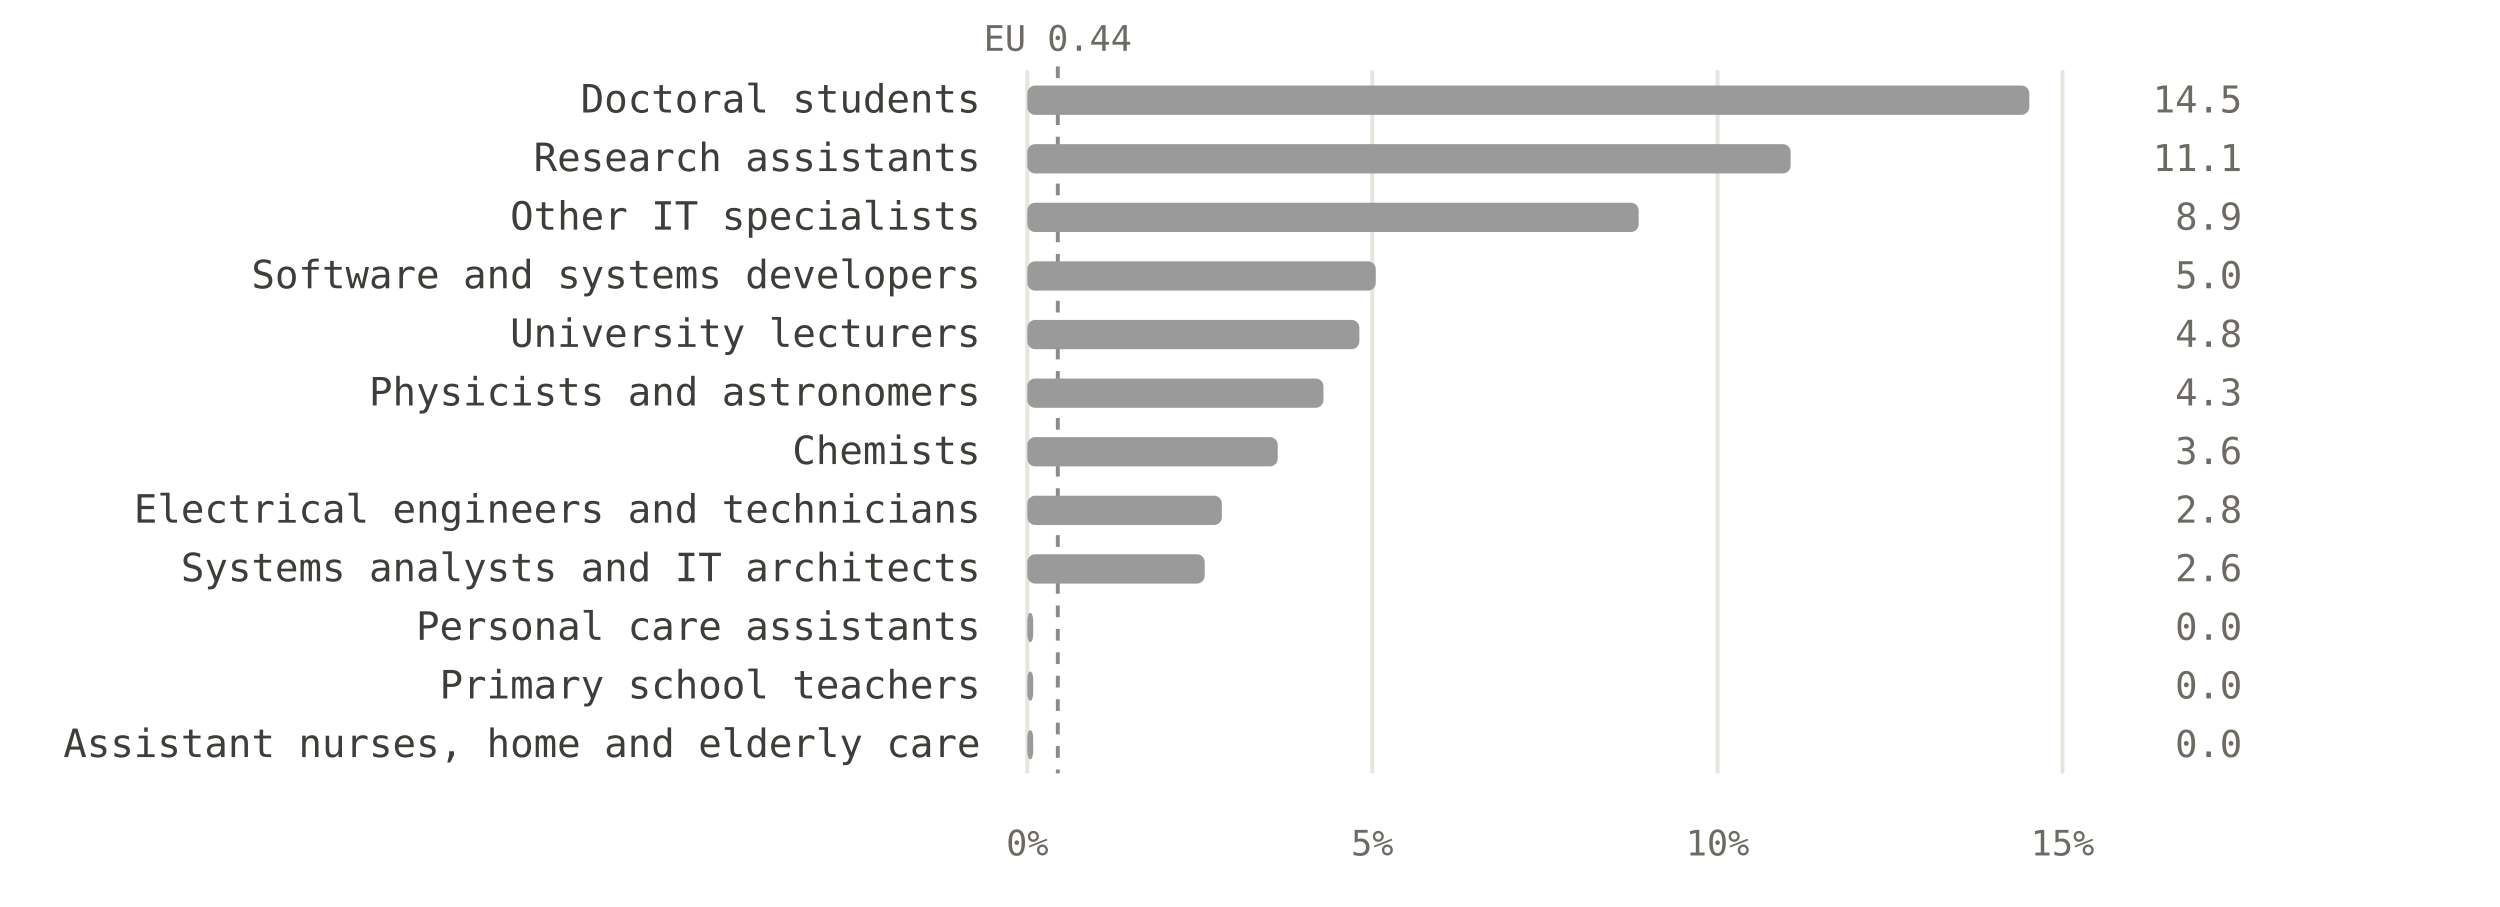
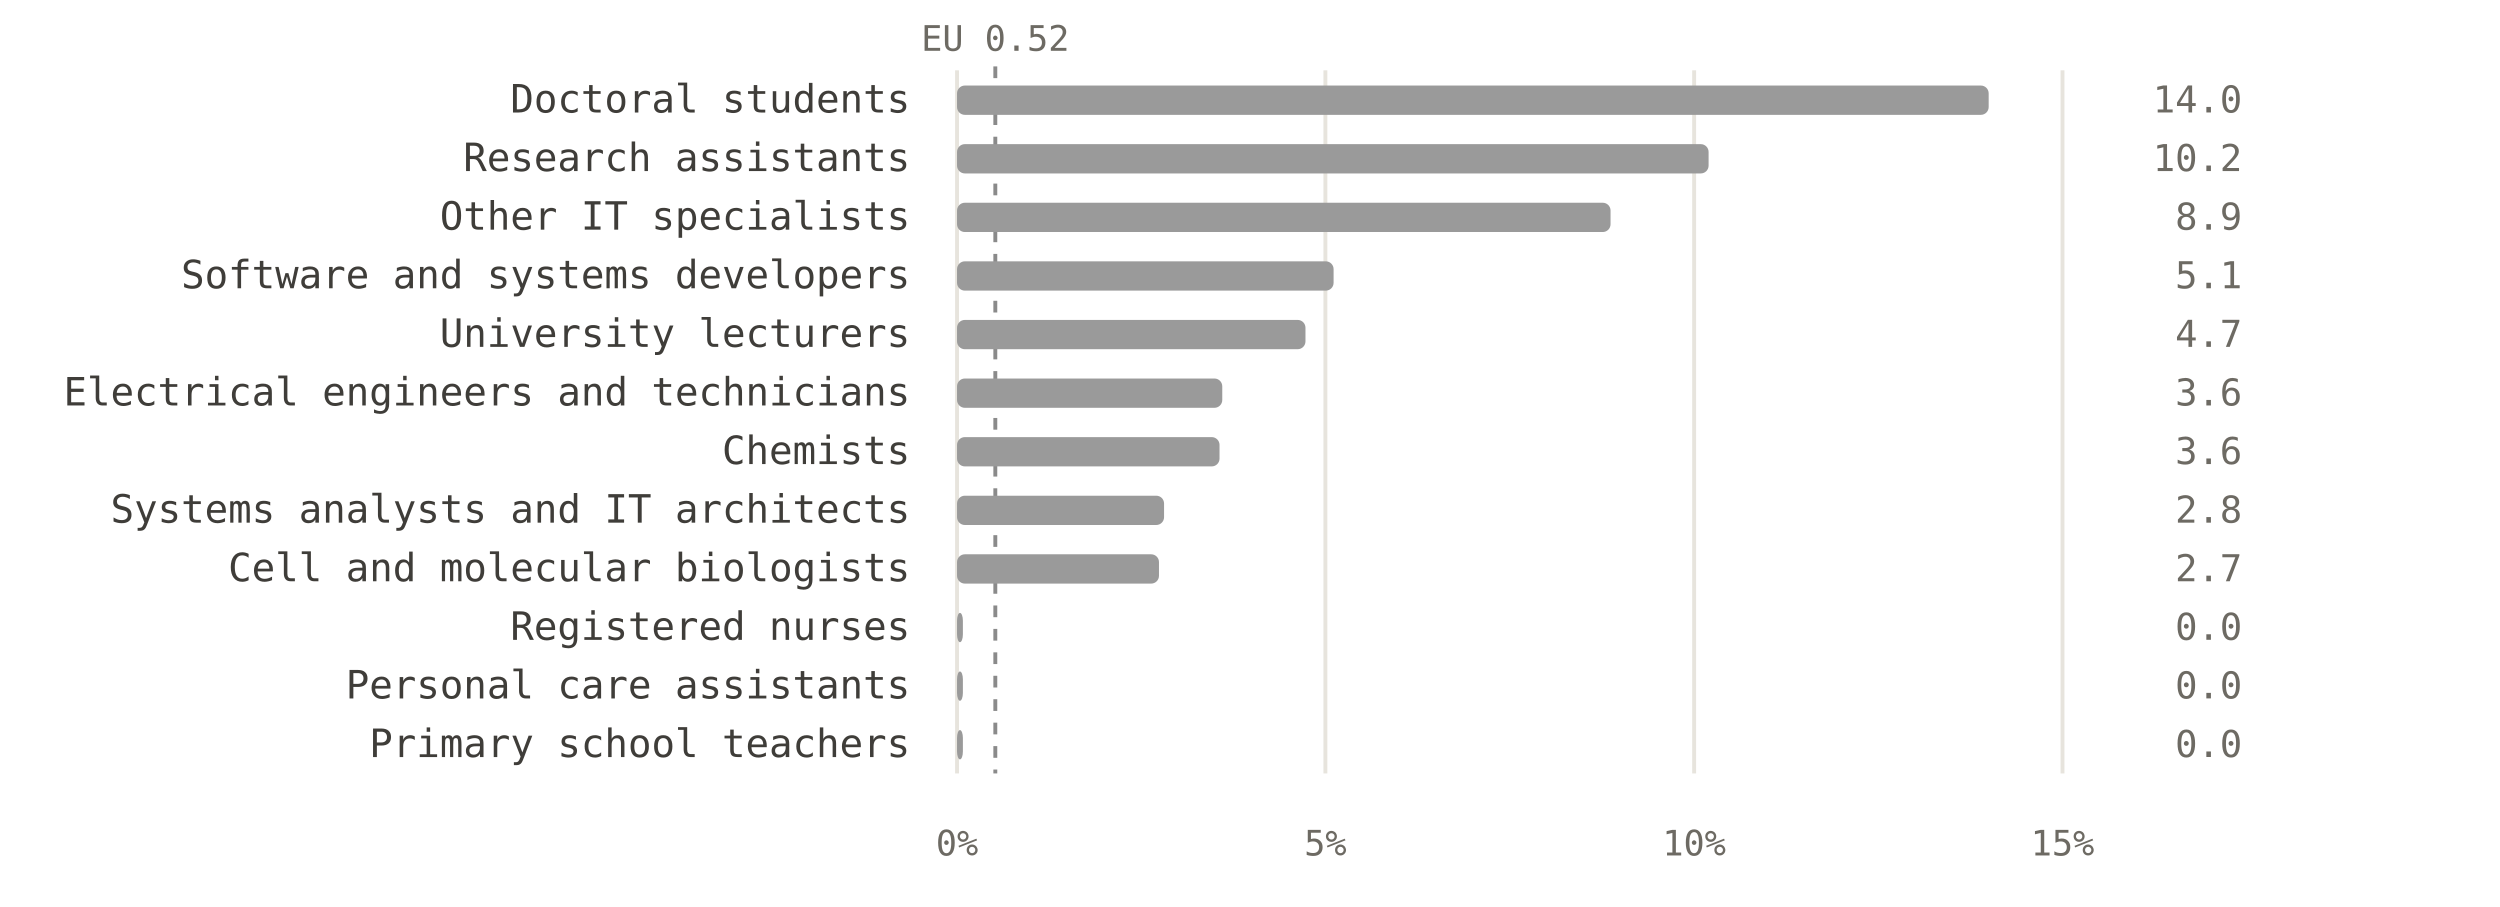
<svg xmlns="http://www.w3.org/2000/svg" class="rankchart barplot" viewBox="0 0 640 232" role="img" aria-label="Ranked bar chart, 12 countries, latest value with change since the previous wave">
  <style>:root{--c1:#0072b2;--c2:#d55e00;--c3:#009e73;--c4:#cc79a7;--ink:#161d2b}.rankchart{font-family:ui-monospace,Menlo,monospace}svg{background:#ffffff}.grid,.rowguide{stroke:#e7e4dd}.rowguide{opacity:.6}.meanline{stroke:#8a8a8a;stroke-dasharray:3 3}.meanlab,.tick{fill:#6d6a63;font-size:9px}.dname{fill:#3f3d39;font-size:10px}.dname.se{fill:#0072b2;font-weight:700}.dot{fill:#9a9a9a}.dot.se{fill:#0072b2}.bar{fill:#9a9a9a}.bar.se{fill:#0072b2}.dval{fill:#6d6a63;font-size:9.5px}.dval.se{fill:#0072b2;font-weight:700}.ddelta{fill:#6d6a63;font-size:8.5px}.trendarea{fill:#0072b2;opacity:.08}.trendline,.trenddash{fill:none;stroke:#0072b2;stroke-width:2}.trenddash{stroke-dasharray:4 3}.trenddot{fill:#0072b2}.trendval{fill:#0072b2;font-size:11px;font-weight:700}.sqband{fill:#0072b2;opacity:.10}.sqlo{fill:none;stroke:#9a9a9a;stroke-width:2}.sqhi{fill:none;stroke:#0072b2;stroke-width:2.6}.sqdot.lo{fill:#9a9a9a}.sqdot.hi{fill:#0072b2}.sqval{font-size:11px;font-weight:700}.sqval.lo{fill:#9a9a9a}.sqval.hi{fill:#0072b2}.dumb{display:block}.dbtrack{stroke:#d9d5cd;stroke-width:3}.dblo{fill:#9a9a9a}.dbhi{fill:#0072b2}</style>
-   <line class="grid" x1="263.0" y1="18" x2="263.0" y2="198" />
-   <text class="tick" x="263.0" y="219" text-anchor="middle">0%</text>
-   <line class="grid" x1="351.3" y1="18" x2="351.3" y2="198" />
-   <text class="tick" x="351.3" y="219" text-anchor="middle">5%</text>
-   <line class="grid" x1="439.7" y1="18" x2="439.7" y2="198" />
-   <text class="tick" x="439.7" y="219" text-anchor="middle">10%</text>
+   <line class="grid" x1="245.0" y1="18" x2="245.0" y2="198" />
+   <text class="tick" x="245.0" y="219" text-anchor="middle">0%</text>
+   <line class="grid" x1="339.3" y1="18" x2="339.3" y2="198" />
+   <text class="tick" x="339.3" y="219" text-anchor="middle">5%</text>
+   <line class="grid" x1="433.7" y1="18" x2="433.7" y2="198" />
+   <text class="tick" x="433.7" y="219" text-anchor="middle">10%</text>
  <line class="grid" x1="528.0" y1="18" x2="528.0" y2="198" />
  <text class="tick" x="528.0" y="219" text-anchor="middle">15%</text>
-   <line class="meanline" x1="270.8" y1="17" x2="270.8" y2="198" />
-   <text class="meanlab" x="270.8" y="13" text-anchor="middle">EU 0.44</text>
-   <text class="dname" x="251" y="28.8" text-anchor="end">Doctoral students</text>
-   <rect class="bar" x="263" y="21.9" width="256.5" height="7.5" rx="2" />
-   <text class="dval" x="574" y="28.8" text-anchor="end">14.5</text>
-   <text class="dname" x="251" y="43.8" text-anchor="end">Research assistants</text>
-   <rect class="bar" x="263" y="36.9" width="195.4" height="7.5" rx="2" />
-   <text class="dval" x="574" y="43.8" text-anchor="end">11.1</text>
-   <text class="dname" x="251" y="58.8" text-anchor="end">Other IT specialists</text>
-   <rect class="bar" x="263" y="51.9" width="156.5" height="7.5" rx="2" />
+   <line class="meanline" x1="254.8" y1="17" x2="254.8" y2="198" />
+   <text class="meanlab" x="254.8" y="13" text-anchor="middle">EU 0.52</text>
+   <text class="dname" x="233" y="28.8" text-anchor="end">Doctoral students</text>
+   <rect class="bar" x="245" y="21.9" width="264.1" height="7.5" rx="2" />
+   <text class="dval" x="574" y="28.8" text-anchor="end">14.0</text>
+   <text class="dname" x="233" y="43.8" text-anchor="end">Research assistants</text>
+   <rect class="bar" x="245" y="36.9" width="192.4" height="7.5" rx="2" />
+   <text class="dval" x="574" y="43.8" text-anchor="end">10.2</text>
+   <text class="dname" x="233" y="58.8" text-anchor="end">Other IT specialists</text>
+   <rect class="bar" x="245" y="51.9" width="167.3" height="7.5" rx="2" />
  <text class="dval" x="574" y="58.8" text-anchor="end">8.9</text>
-   <text class="dname" x="251" y="73.8" text-anchor="end">Software and systems developers</text>
-   <rect class="bar" x="263" y="66.9" width="89.2" height="7.5" rx="2" />
-   <text class="dval" x="574" y="73.8" text-anchor="end">5.0</text>
-   <text class="dname" x="251" y="88.8" text-anchor="end">University lecturers</text>
-   <rect class="bar" x="263" y="81.9" width="85.0" height="7.5" rx="2" />
-   <text class="dval" x="574" y="88.8" text-anchor="end">4.8</text>
-   <text class="dname" x="251" y="103.8" text-anchor="end">Physicists and astronomers</text>
-   <rect class="bar" x="263" y="96.9" width="75.8" height="7.5" rx="2" />
-   <text class="dval" x="574" y="103.8" text-anchor="end">4.3</text>
-   <text class="dname" x="251" y="118.8" text-anchor="end">Chemists</text>
-   <rect class="bar" x="263" y="111.9" width="64.1" height="7.5" rx="2" />
+   <text class="dname" x="233" y="73.8" text-anchor="end">Software and systems developers</text>
+   <rect class="bar" x="245" y="66.9" width="96.4" height="7.5" rx="2" />
+   <text class="dval" x="574" y="73.8" text-anchor="end">5.1</text>
+   <text class="dname" x="233" y="88.8" text-anchor="end">University lecturers</text>
+   <rect class="bar" x="245" y="81.9" width="89.2" height="7.5" rx="2" />
+   <text class="dval" x="574" y="88.8" text-anchor="end">4.7</text>
+   <text class="dname" x="233" y="103.8" text-anchor="end">Electrical engineers and technicians</text>
+   <rect class="bar" x="245" y="96.9" width="67.9" height="7.5" rx="2" />
+   <text class="dval" x="574" y="103.8" text-anchor="end">3.6</text>
+   <text class="dname" x="233" y="118.8" text-anchor="end">Chemists</text>
+   <rect class="bar" x="245" y="111.9" width="67.2" height="7.5" rx="2" />
  <text class="dval" x="574" y="118.8" text-anchor="end">3.6</text>
-   <text class="dname" x="251" y="133.8" text-anchor="end">Electrical engineers and technicians</text>
-   <rect class="bar" x="263" y="126.9" width="49.8" height="7.5" rx="2" />
+   <text class="dname" x="233" y="133.8" text-anchor="end">Systems analysts and IT architects</text>
+   <rect class="bar" x="245" y="126.9" width="53.0" height="7.5" rx="2" />
  <text class="dval" x="574" y="133.8" text-anchor="end">2.8</text>
-   <text class="dname" x="251" y="148.8" text-anchor="end">Systems analysts and IT architects</text>
-   <rect class="bar" x="263" y="141.9" width="45.4" height="7.5" rx="2" />
-   <text class="dval" x="574" y="148.8" text-anchor="end">2.6</text>
-   <text class="dname" x="251" y="163.8" text-anchor="end">Personal care assistants</text>
-   <rect class="bar" x="263" y="156.9" width="1.5" height="7.5" rx="2" />
+   <text class="dname" x="233" y="148.8" text-anchor="end">Cell and molecular biologists</text>
+   <rect class="bar" x="245" y="141.9" width="51.7" height="7.5" rx="2" />
+   <text class="dval" x="574" y="148.8" text-anchor="end">2.7</text>
+   <text class="dname" x="233" y="163.8" text-anchor="end">Registered nurses</text>
+   <rect class="bar" x="245" y="156.9" width="1.5" height="7.5" rx="2" />
  <text class="dval" x="574" y="163.8" text-anchor="end">0.0</text>
-   <text class="dname" x="251" y="178.8" text-anchor="end">Primary school teachers</text>
-   <rect class="bar" x="263" y="171.9" width="1.5" height="7.5" rx="2" />
+   <text class="dname" x="233" y="178.8" text-anchor="end">Personal care assistants</text>
+   <rect class="bar" x="245" y="171.9" width="1.5" height="7.5" rx="2" />
  <text class="dval" x="574" y="178.8" text-anchor="end">0.0</text>
-   <text class="dname" x="251" y="193.8" text-anchor="end">Assistant nurses, home and elderly care</text>
-   <rect class="bar" x="263" y="186.9" width="1.5" height="7.5" rx="2" />
+   <text class="dname" x="233" y="193.8" text-anchor="end">Primary school teachers</text>
+   <rect class="bar" x="245" y="186.9" width="1.5" height="7.5" rx="2" />
  <text class="dval" x="574" y="193.8" text-anchor="end">0.0</text>
</svg>
